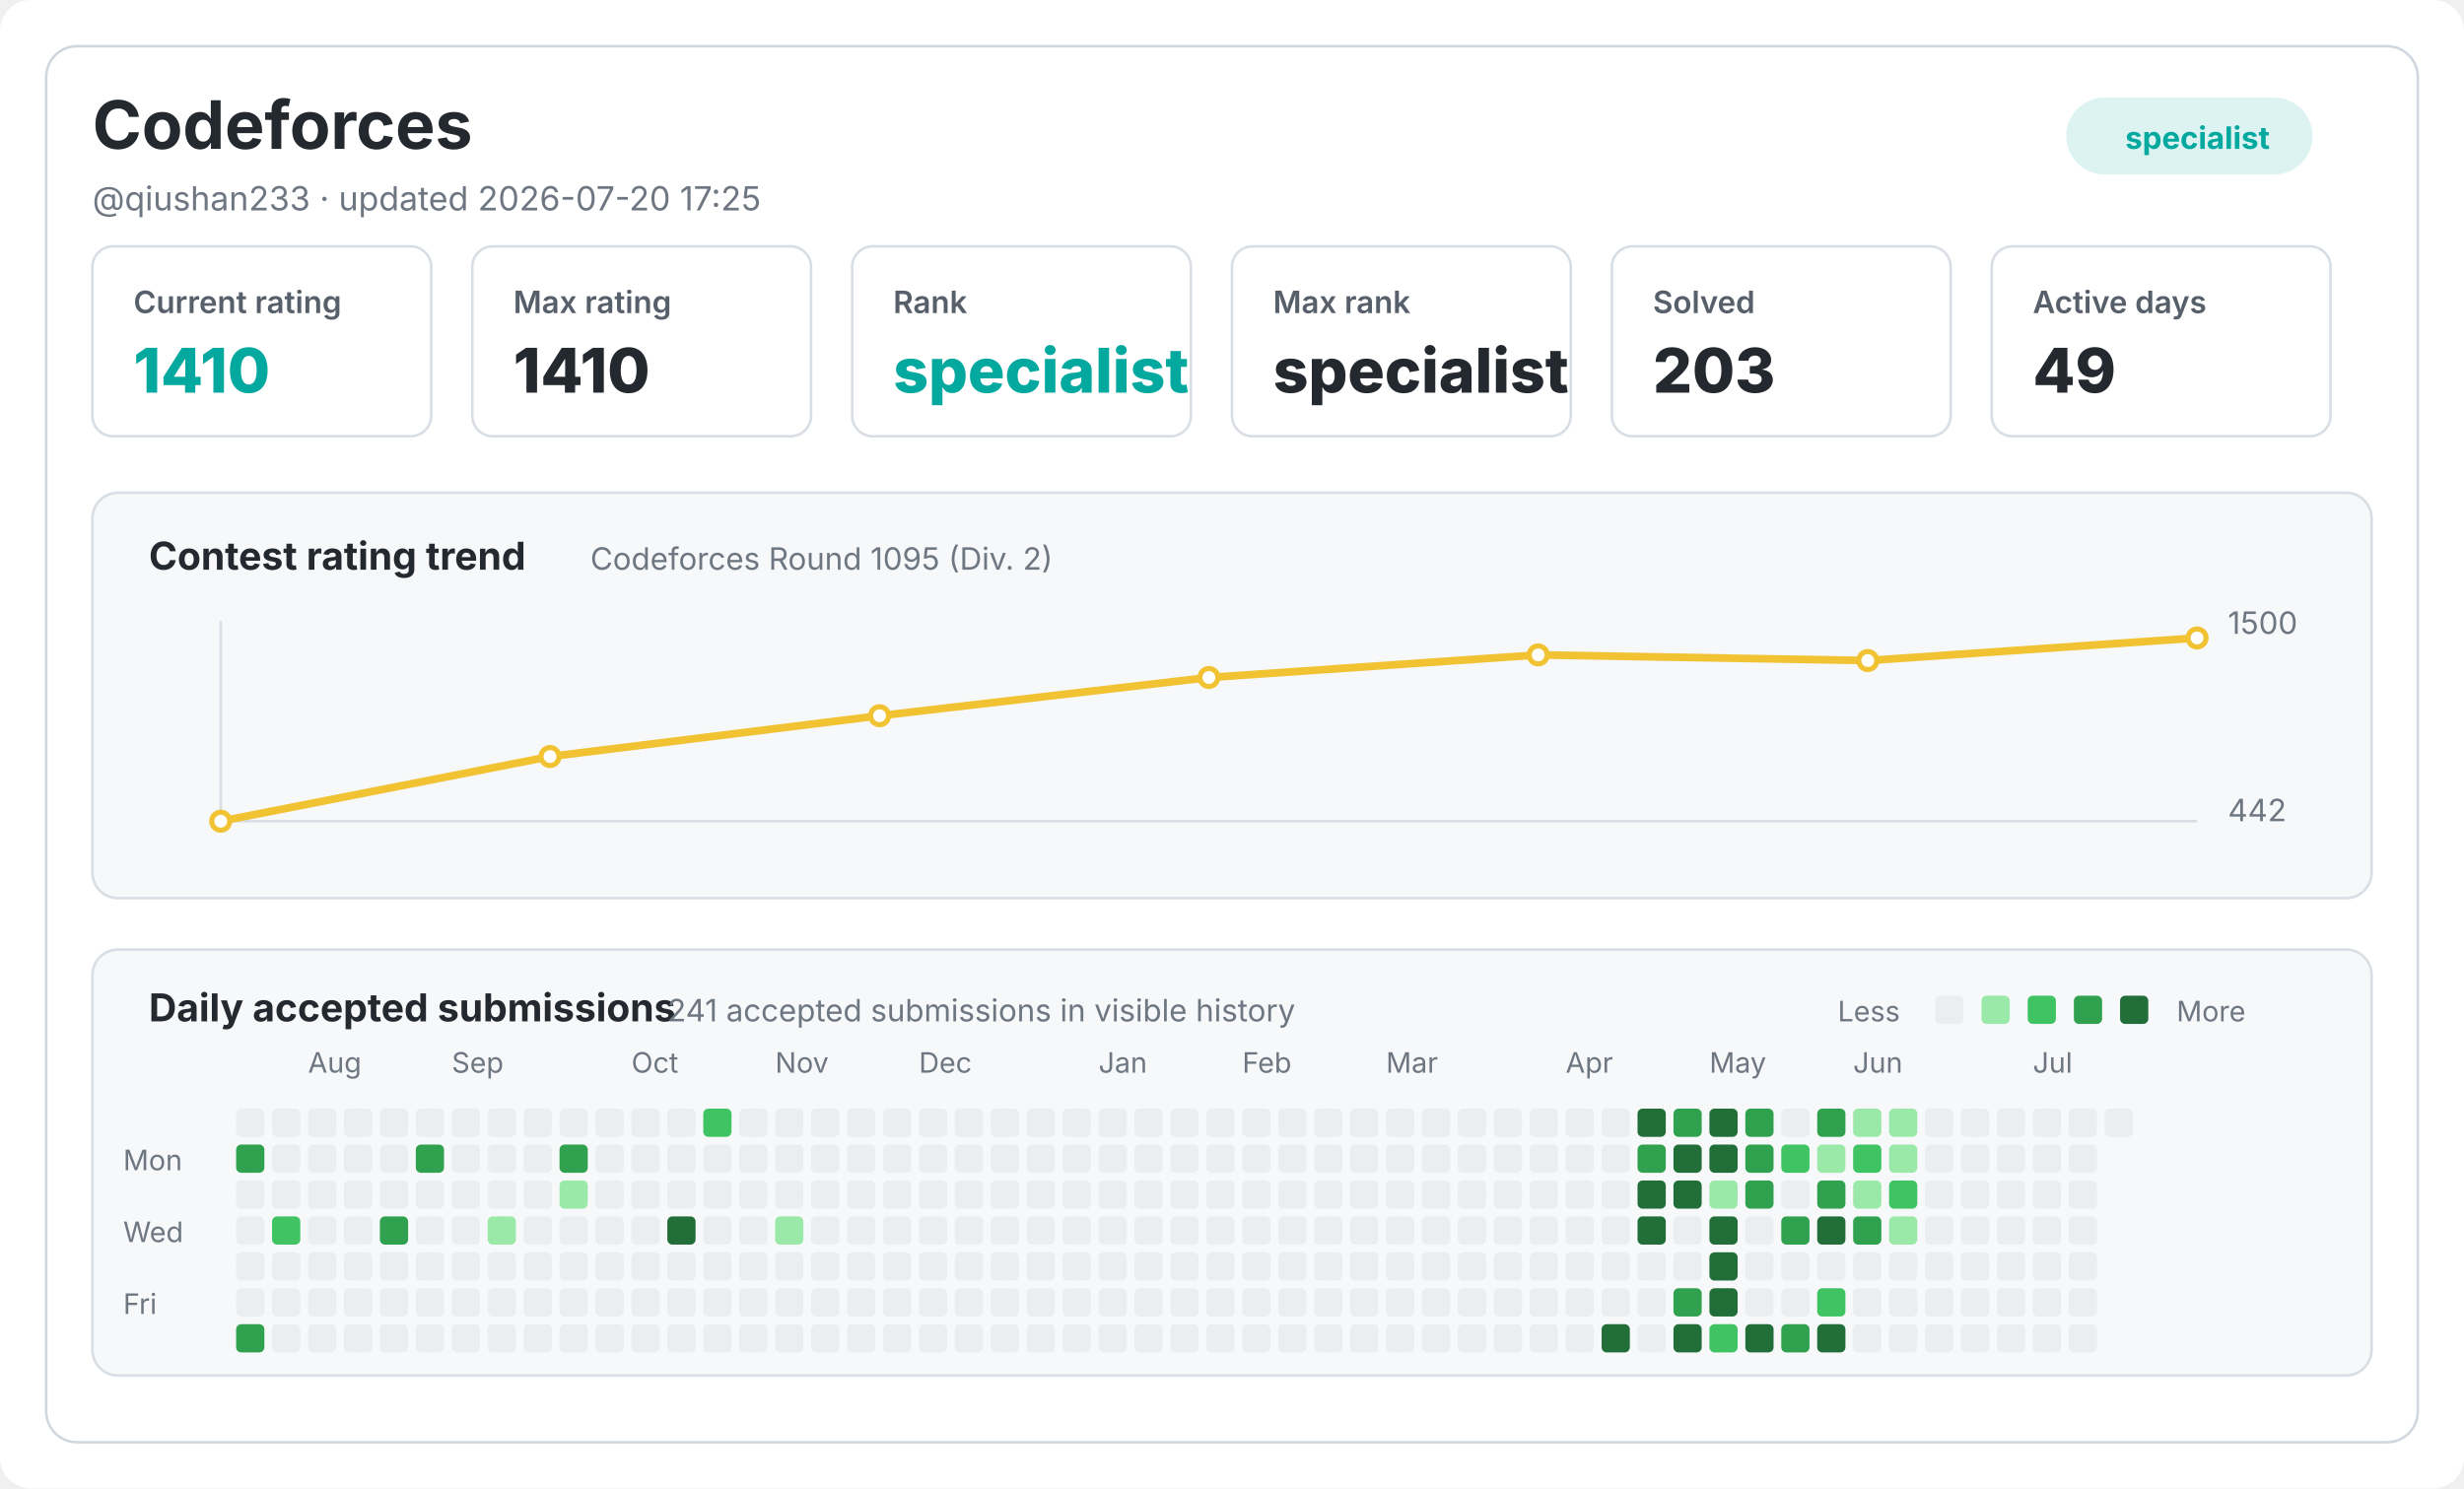
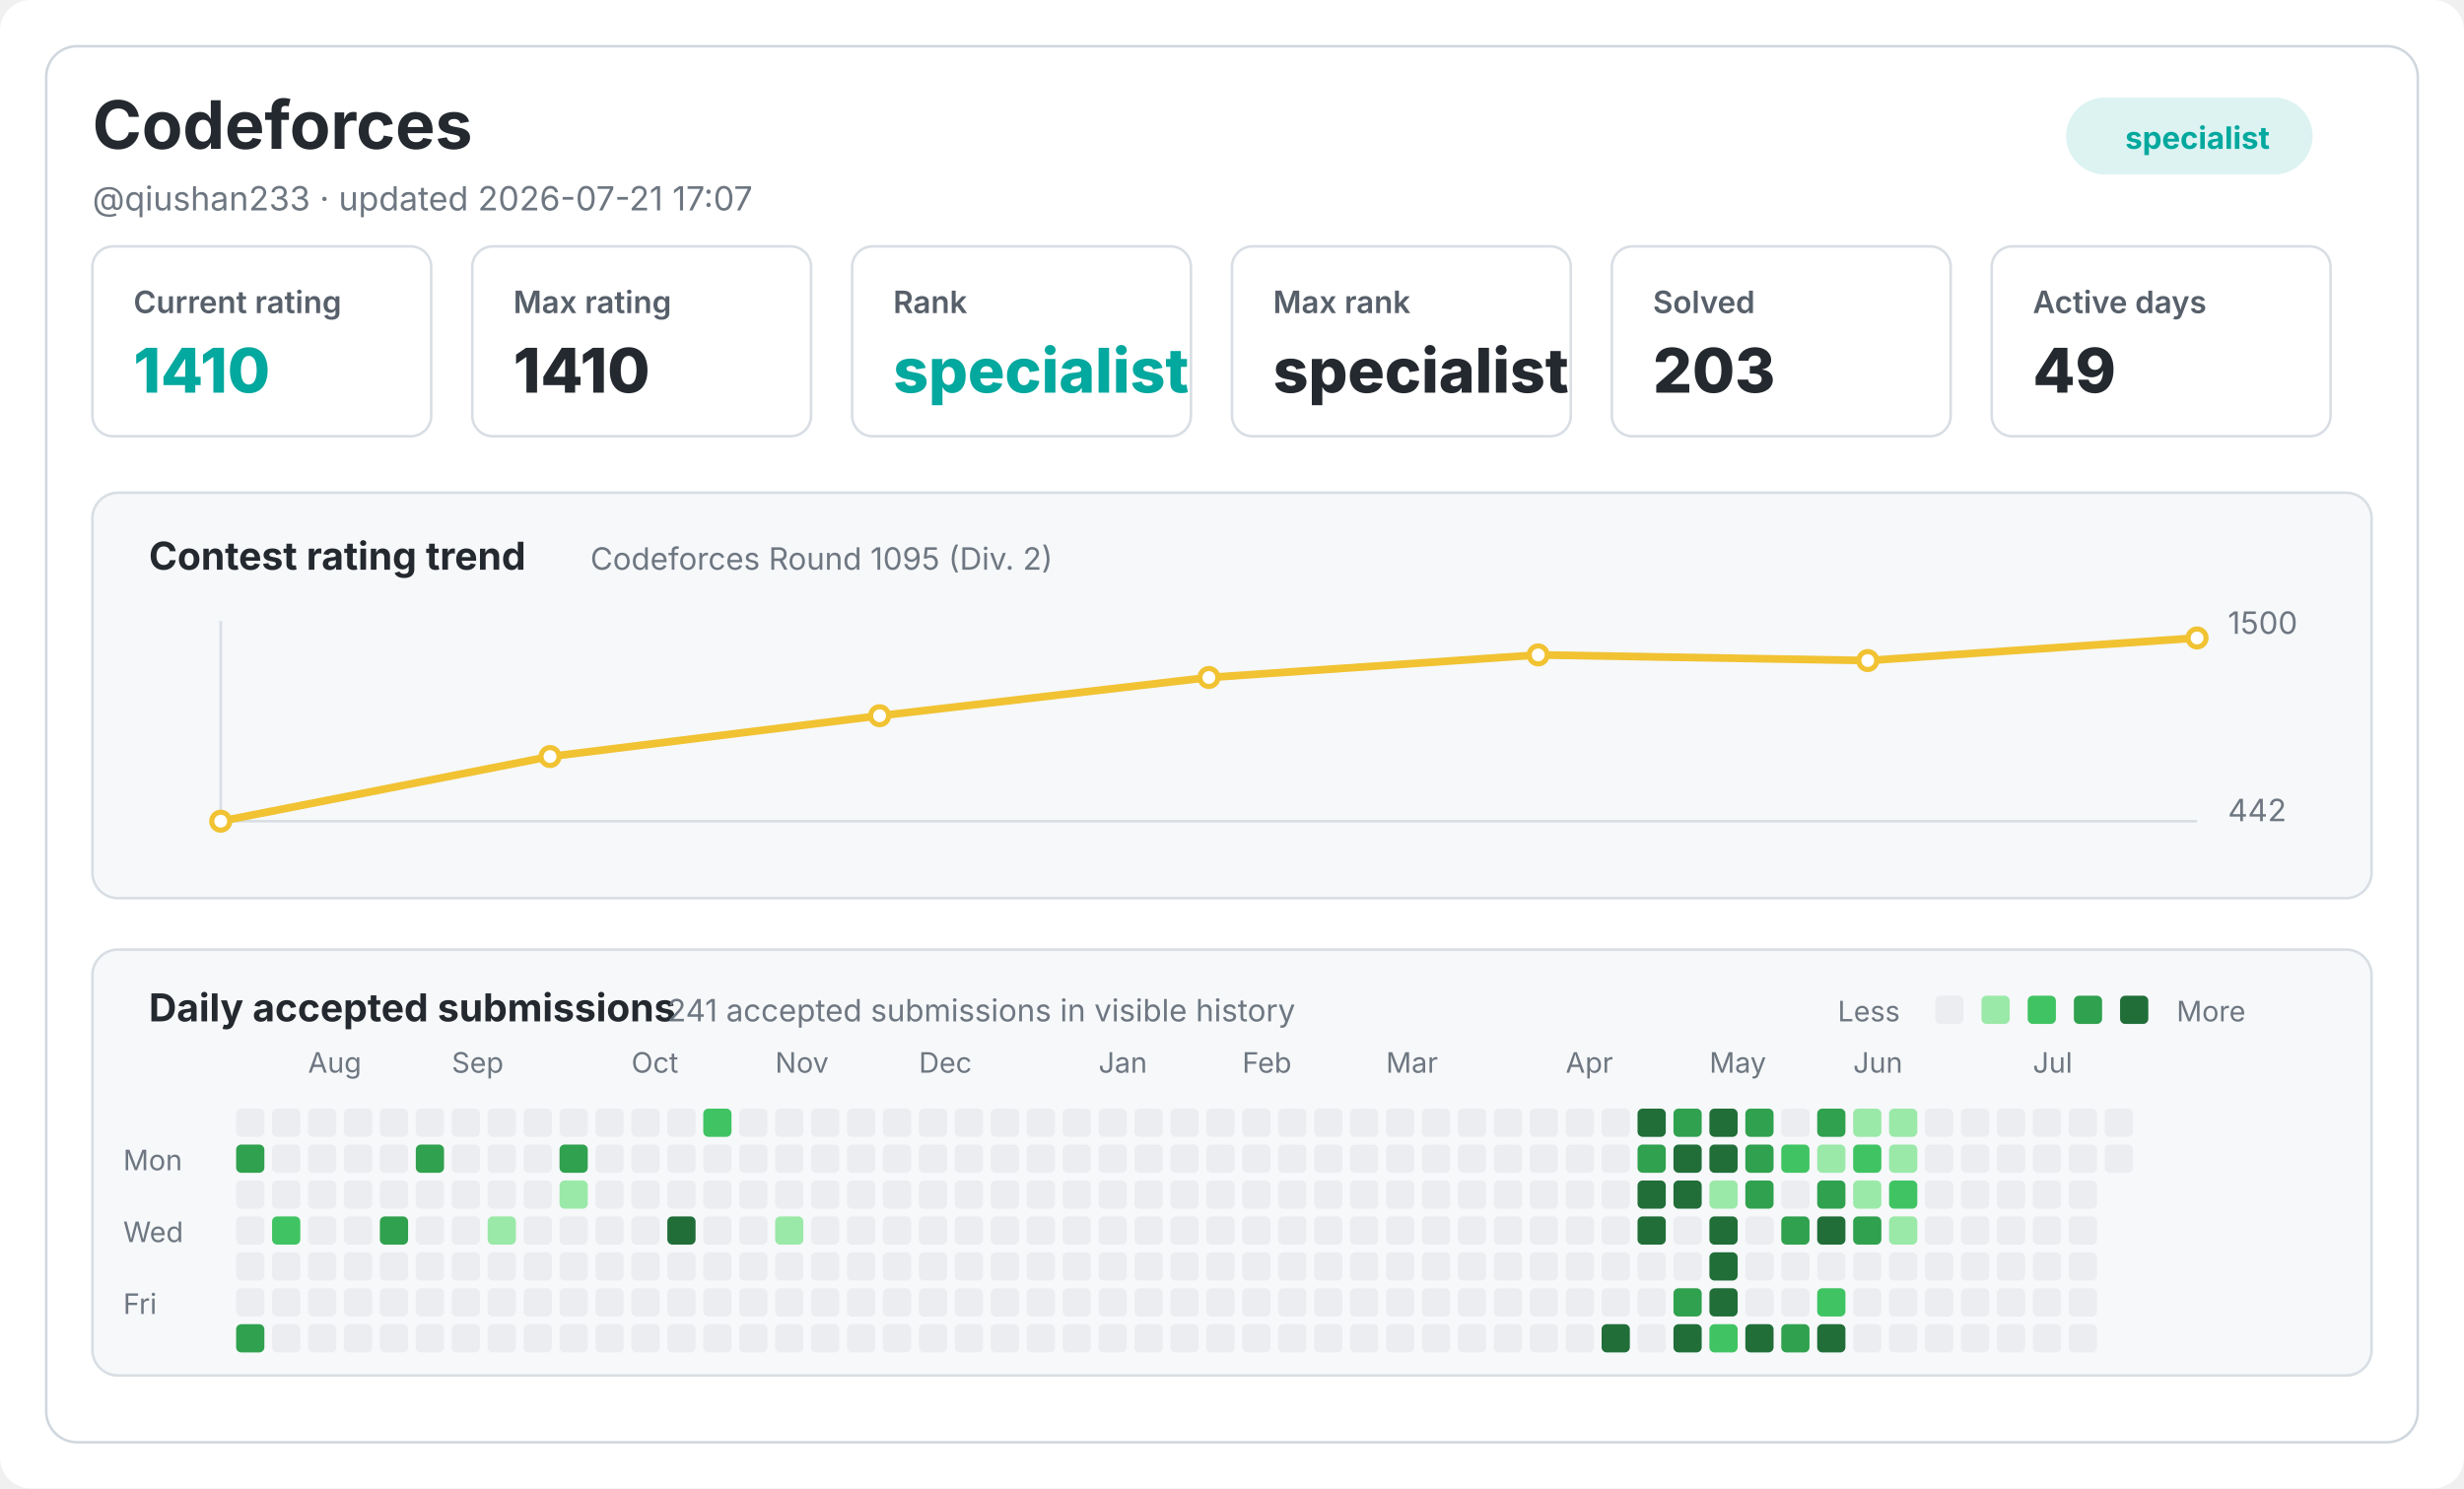
<svg xmlns="http://www.w3.org/2000/svg" width="960" height="580" viewBox="0 0 960 580" role="img" aria-label="Codeforces statistics for qiushan233">
  <style>
  .bg { fill: #ffffff; }
  .shell { fill: #ffffff; stroke: #d0d7de; }
  .soft { fill: #f6f8fa; stroke: #d8dee4; }
  .metric-card { fill: #ffffff; stroke: #d8dee4; }
  .title { font: 700 26px -apple-system,BlinkMacSystemFont,"Segoe UI",sans-serif; fill: #24292f; }
  .subtitle { font: 13px -apple-system,BlinkMacSystemFont,"Segoe UI",sans-serif; fill: #6e7781; }
  .section-title { font: 700 15px -apple-system,BlinkMacSystemFont,"Segoe UI",sans-serif; fill: #24292f; }
  .metric-label { font: 600 12px -apple-system,BlinkMacSystemFont,"Segoe UI",sans-serif; fill: #57606a; }
  .metric-value { font: 800 24px -apple-system,BlinkMacSystemFont,"Segoe UI",sans-serif; fill: #24292f; }
  .muted { font: 12px -apple-system,BlinkMacSystemFont,"Segoe UI",sans-serif; fill: #6e7781; }
  .small { font-size: 11px; }
  .rank { fill: #03a89e; }
  .grid { stroke: #d8dee4; stroke-width: 1; }
  .badge-bg { fill: #03a89e; opacity: 0.14; }
  .badge-text { font: 700 12px -apple-system,BlinkMacSystemFont,"Segoe UI",sans-serif; fill: #03a89e; }
  .heat-cell { cursor: default; transition: stroke 0.12s ease, stroke-width 0.12s ease; }
  .heat-cell:hover { stroke: #0969da; stroke-width: 1.5; }
</style>
  <rect class="bg" width="960" height="580" rx="12" />
  <rect class="shell" x="18" y="18" width="924" height="544" rx="12" />
  <text x="36" y="58" class="title">Codeforces</text>
-   <text x="36" y="82" class="subtitle">@qiushan233 · updated 2026-07-20 17:25</text>
+   <text x="36" y="82" class="subtitle">@qiushan233 · updated 2026-07-21 17:07</text>
  <rect x="805" y="38" width="96" height="30" rx="15" class="badge-bg" />
  <text x="828" y="58" class="badge-text">specialist</text>
  <rect x="36" y="96" width="132" height="74" rx="8" class="metric-card" />
  <text x="52" y="122" class="metric-label">Current rating</text>
  <text x="52" y="153" class="metric-value rank">1410</text>
  <rect x="184" y="96" width="132" height="74" rx="8" class="metric-card" />
  <text x="200" y="122" class="metric-label">Max rating</text>
  <text x="200" y="153" class="metric-value">1410</text>
  <rect x="332" y="96" width="132" height="74" rx="8" class="metric-card" />
  <text x="348" y="122" class="metric-label">Rank</text>
  <text x="348" y="153" class="metric-value rank">specialist</text>
  <rect x="480" y="96" width="132" height="74" rx="8" class="metric-card" />
  <text x="496" y="122" class="metric-label">Max rank</text>
  <text x="496" y="153" class="metric-value">specialist</text>
  <rect x="628" y="96" width="132" height="74" rx="8" class="metric-card" />
  <text x="644" y="122" class="metric-label">Solved</text>
  <text x="644" y="153" class="metric-value">203</text>
  <rect x="776" y="96" width="132" height="74" rx="8" class="metric-card" />
  <text x="792" y="122" class="metric-label">Active days</text>
  <text x="792" y="153" class="metric-value">49</text>
  <rect class="soft" x="36" y="192" width="888" height="158" rx="10" />
  <text x="58" y="222" class="section-title">Contest rating trend</text>
  <text x="230" y="222" class="muted">Codeforces Round 1095 (Div. 2)</text>
  <line x1="86" y1="320" x2="856" y2="320" class="grid" />
  <line x1="86" y1="242" x2="86" y2="320" class="grid" />
  <text x="868" y="247" class="muted">1500</text>
  <text x="868" y="320" class="muted">442</text>
  <polyline points="86.0,320.0 214.3,294.8 342.7,278.9 471.0,264.0 599.3,255.2 727.7,257.4 856.0,248.6" fill="none" stroke="#f1c232" stroke-width="3" stroke-linecap="round" stroke-linejoin="round" />
  <circle cx="86.0" cy="320.0" r="3.5" fill="#fff" stroke="#f1c232" stroke-width="2" />
  <circle cx="214.3" cy="294.8" r="3.5" fill="#fff" stroke="#f1c232" stroke-width="2" />
  <circle cx="342.7" cy="278.9" r="3.5" fill="#fff" stroke="#f1c232" stroke-width="2" />
  <circle cx="471.0" cy="264.0" r="3.5" fill="#fff" stroke="#f1c232" stroke-width="2" />
  <circle cx="599.3" cy="255.2" r="3.5" fill="#fff" stroke="#f1c232" stroke-width="2" />
  <circle cx="727.7" cy="257.4" r="3.5" fill="#fff" stroke="#f1c232" stroke-width="2" />
  <circle cx="856.0" cy="248.6" r="3.5" fill="#fff" stroke="#f1c232" stroke-width="2" />
  <rect class="soft" x="36" y="370" width="888" height="166" rx="10" />
  <text x="58" y="398" class="section-title">Daily accepted submissions</text>
  <text x="260" y="398" class="muted">241 accepted submissions in visible history</text>
  <text x="120" y="418" class="muted small">Aug</text>
  <text x="176" y="418" class="muted small">Sep</text>
  <text x="246" y="418" class="muted small">Oct</text>
  <text x="302" y="418" class="muted small">Nov</text>
  <text x="358" y="418" class="muted small">Dec</text>
  <text x="428" y="418" class="muted small">Jan</text>
  <text x="484" y="418" class="muted small">Feb</text>
  <text x="540" y="418" class="muted small">Mar</text>
  <text x="610" y="418" class="muted small">Apr</text>
  <text x="666" y="418" class="muted small">May</text>
  <text x="722" y="418" class="muted small">Jun</text>
  <text x="792" y="418" class="muted small">Jul</text>
  <text x="48" y="456" class="muted small">Mon</text>
  <text x="48" y="484" class="muted small">Wed</text>
  <text x="48" y="512" class="muted small">Fri</text>
  <rect class="heat-cell" x="92" y="432" width="11" height="11" rx="2" fill="#ebedf0" />
  <rect class="heat-cell" x="92" y="446" width="11" height="11" rx="2" fill="#30a14e" />
  <rect class="heat-cell" x="92" y="460" width="11" height="11" rx="2" fill="#ebedf0" />
  <rect class="heat-cell" x="92" y="474" width="11" height="11" rx="2" fill="#ebedf0" />
  <rect class="heat-cell" x="92" y="488" width="11" height="11" rx="2" fill="#ebedf0" />
  <rect class="heat-cell" x="92" y="502" width="11" height="11" rx="2" fill="#ebedf0" />
  <rect class="heat-cell" x="92" y="516" width="11" height="11" rx="2" fill="#30a14e" />
  <rect class="heat-cell" x="106" y="432" width="11" height="11" rx="2" fill="#ebedf0" />
  <rect class="heat-cell" x="106" y="446" width="11" height="11" rx="2" fill="#ebedf0" />
  <rect class="heat-cell" x="106" y="460" width="11" height="11" rx="2" fill="#ebedf0" />
  <rect class="heat-cell" x="106" y="474" width="11" height="11" rx="2" fill="#40c463" />
  <rect class="heat-cell" x="106" y="488" width="11" height="11" rx="2" fill="#ebedf0" />
  <rect class="heat-cell" x="106" y="502" width="11" height="11" rx="2" fill="#ebedf0" />
  <rect class="heat-cell" x="106" y="516" width="11" height="11" rx="2" fill="#ebedf0" />
  <rect class="heat-cell" x="120" y="432" width="11" height="11" rx="2" fill="#ebedf0" />
  <rect class="heat-cell" x="120" y="446" width="11" height="11" rx="2" fill="#ebedf0" />
  <rect class="heat-cell" x="120" y="460" width="11" height="11" rx="2" fill="#ebedf0" />
  <rect class="heat-cell" x="120" y="474" width="11" height="11" rx="2" fill="#ebedf0" />
  <rect class="heat-cell" x="120" y="488" width="11" height="11" rx="2" fill="#ebedf0" />
  <rect class="heat-cell" x="120" y="502" width="11" height="11" rx="2" fill="#ebedf0" />
  <rect class="heat-cell" x="120" y="516" width="11" height="11" rx="2" fill="#ebedf0" />
  <rect class="heat-cell" x="134" y="432" width="11" height="11" rx="2" fill="#ebedf0" />
  <rect class="heat-cell" x="134" y="446" width="11" height="11" rx="2" fill="#ebedf0" />
  <rect class="heat-cell" x="134" y="460" width="11" height="11" rx="2" fill="#ebedf0" />
  <rect class="heat-cell" x="134" y="474" width="11" height="11" rx="2" fill="#ebedf0" />
  <rect class="heat-cell" x="134" y="488" width="11" height="11" rx="2" fill="#ebedf0" />
  <rect class="heat-cell" x="134" y="502" width="11" height="11" rx="2" fill="#ebedf0" />
  <rect class="heat-cell" x="134" y="516" width="11" height="11" rx="2" fill="#ebedf0" />
  <rect class="heat-cell" x="148" y="432" width="11" height="11" rx="2" fill="#ebedf0" />
  <rect class="heat-cell" x="148" y="446" width="11" height="11" rx="2" fill="#ebedf0" />
  <rect class="heat-cell" x="148" y="460" width="11" height="11" rx="2" fill="#ebedf0" />
  <rect class="heat-cell" x="148" y="474" width="11" height="11" rx="2" fill="#30a14e" />
  <rect class="heat-cell" x="148" y="488" width="11" height="11" rx="2" fill="#ebedf0" />
  <rect class="heat-cell" x="148" y="502" width="11" height="11" rx="2" fill="#ebedf0" />
  <rect class="heat-cell" x="148" y="516" width="11" height="11" rx="2" fill="#ebedf0" />
  <rect class="heat-cell" x="162" y="432" width="11" height="11" rx="2" fill="#ebedf0" />
  <rect class="heat-cell" x="162" y="446" width="11" height="11" rx="2" fill="#30a14e" />
  <rect class="heat-cell" x="162" y="460" width="11" height="11" rx="2" fill="#ebedf0" />
  <rect class="heat-cell" x="162" y="474" width="11" height="11" rx="2" fill="#ebedf0" />
  <rect class="heat-cell" x="162" y="488" width="11" height="11" rx="2" fill="#ebedf0" />
  <rect class="heat-cell" x="162" y="502" width="11" height="11" rx="2" fill="#ebedf0" />
  <rect class="heat-cell" x="162" y="516" width="11" height="11" rx="2" fill="#ebedf0" />
  <rect class="heat-cell" x="176" y="432" width="11" height="11" rx="2" fill="#ebedf0" />
  <rect class="heat-cell" x="176" y="446" width="11" height="11" rx="2" fill="#ebedf0" />
  <rect class="heat-cell" x="176" y="460" width="11" height="11" rx="2" fill="#ebedf0" />
  <rect class="heat-cell" x="176" y="474" width="11" height="11" rx="2" fill="#ebedf0" />
  <rect class="heat-cell" x="176" y="488" width="11" height="11" rx="2" fill="#ebedf0" />
  <rect class="heat-cell" x="176" y="502" width="11" height="11" rx="2" fill="#ebedf0" />
  <rect class="heat-cell" x="176" y="516" width="11" height="11" rx="2" fill="#ebedf0" />
  <rect class="heat-cell" x="190" y="432" width="11" height="11" rx="2" fill="#ebedf0" />
  <rect class="heat-cell" x="190" y="446" width="11" height="11" rx="2" fill="#ebedf0" />
  <rect class="heat-cell" x="190" y="460" width="11" height="11" rx="2" fill="#ebedf0" />
  <rect class="heat-cell" x="190" y="474" width="11" height="11" rx="2" fill="#9be9a8" />
  <rect class="heat-cell" x="190" y="488" width="11" height="11" rx="2" fill="#ebedf0" />
  <rect class="heat-cell" x="190" y="502" width="11" height="11" rx="2" fill="#ebedf0" />
  <rect class="heat-cell" x="190" y="516" width="11" height="11" rx="2" fill="#ebedf0" />
  <rect class="heat-cell" x="204" y="432" width="11" height="11" rx="2" fill="#ebedf0" />
  <rect class="heat-cell" x="204" y="446" width="11" height="11" rx="2" fill="#ebedf0" />
  <rect class="heat-cell" x="204" y="460" width="11" height="11" rx="2" fill="#ebedf0" />
  <rect class="heat-cell" x="204" y="474" width="11" height="11" rx="2" fill="#ebedf0" />
  <rect class="heat-cell" x="204" y="488" width="11" height="11" rx="2" fill="#ebedf0" />
  <rect class="heat-cell" x="204" y="502" width="11" height="11" rx="2" fill="#ebedf0" />
  <rect class="heat-cell" x="204" y="516" width="11" height="11" rx="2" fill="#ebedf0" />
  <rect class="heat-cell" x="218" y="432" width="11" height="11" rx="2" fill="#ebedf0" />
  <rect class="heat-cell" x="218" y="446" width="11" height="11" rx="2" fill="#30a14e" />
  <rect class="heat-cell" x="218" y="460" width="11" height="11" rx="2" fill="#9be9a8" />
  <rect class="heat-cell" x="218" y="474" width="11" height="11" rx="2" fill="#ebedf0" />
  <rect class="heat-cell" x="218" y="488" width="11" height="11" rx="2" fill="#ebedf0" />
  <rect class="heat-cell" x="218" y="502" width="11" height="11" rx="2" fill="#ebedf0" />
  <rect class="heat-cell" x="218" y="516" width="11" height="11" rx="2" fill="#ebedf0" />
  <rect class="heat-cell" x="232" y="432" width="11" height="11" rx="2" fill="#ebedf0" />
  <rect class="heat-cell" x="232" y="446" width="11" height="11" rx="2" fill="#ebedf0" />
  <rect class="heat-cell" x="232" y="460" width="11" height="11" rx="2" fill="#ebedf0" />
  <rect class="heat-cell" x="232" y="474" width="11" height="11" rx="2" fill="#ebedf0" />
  <rect class="heat-cell" x="232" y="488" width="11" height="11" rx="2" fill="#ebedf0" />
  <rect class="heat-cell" x="232" y="502" width="11" height="11" rx="2" fill="#ebedf0" />
  <rect class="heat-cell" x="232" y="516" width="11" height="11" rx="2" fill="#ebedf0" />
  <rect class="heat-cell" x="246" y="432" width="11" height="11" rx="2" fill="#ebedf0" />
  <rect class="heat-cell" x="246" y="446" width="11" height="11" rx="2" fill="#ebedf0" />
  <rect class="heat-cell" x="246" y="460" width="11" height="11" rx="2" fill="#ebedf0" />
  <rect class="heat-cell" x="246" y="474" width="11" height="11" rx="2" fill="#ebedf0" />
  <rect class="heat-cell" x="246" y="488" width="11" height="11" rx="2" fill="#ebedf0" />
  <rect class="heat-cell" x="246" y="502" width="11" height="11" rx="2" fill="#ebedf0" />
  <rect class="heat-cell" x="246" y="516" width="11" height="11" rx="2" fill="#ebedf0" />
  <rect class="heat-cell" x="260" y="432" width="11" height="11" rx="2" fill="#ebedf0" />
  <rect class="heat-cell" x="260" y="446" width="11" height="11" rx="2" fill="#ebedf0" />
  <rect class="heat-cell" x="260" y="460" width="11" height="11" rx="2" fill="#ebedf0" />
  <rect class="heat-cell" x="260" y="474" width="11" height="11" rx="2" fill="#216e39" />
  <rect class="heat-cell" x="260" y="488" width="11" height="11" rx="2" fill="#ebedf0" />
  <rect class="heat-cell" x="260" y="502" width="11" height="11" rx="2" fill="#ebedf0" />
  <rect class="heat-cell" x="260" y="516" width="11" height="11" rx="2" fill="#ebedf0" />
  <rect class="heat-cell" x="274" y="432" width="11" height="11" rx="2" fill="#40c463" />
  <rect class="heat-cell" x="274" y="446" width="11" height="11" rx="2" fill="#ebedf0" />
  <rect class="heat-cell" x="274" y="460" width="11" height="11" rx="2" fill="#ebedf0" />
  <rect class="heat-cell" x="274" y="474" width="11" height="11" rx="2" fill="#ebedf0" />
  <rect class="heat-cell" x="274" y="488" width="11" height="11" rx="2" fill="#ebedf0" />
  <rect class="heat-cell" x="274" y="502" width="11" height="11" rx="2" fill="#ebedf0" />
  <rect class="heat-cell" x="274" y="516" width="11" height="11" rx="2" fill="#ebedf0" />
  <rect class="heat-cell" x="288" y="432" width="11" height="11" rx="2" fill="#ebedf0" />
  <rect class="heat-cell" x="288" y="446" width="11" height="11" rx="2" fill="#ebedf0" />
  <rect class="heat-cell" x="288" y="460" width="11" height="11" rx="2" fill="#ebedf0" />
  <rect class="heat-cell" x="288" y="474" width="11" height="11" rx="2" fill="#ebedf0" />
  <rect class="heat-cell" x="288" y="488" width="11" height="11" rx="2" fill="#ebedf0" />
  <rect class="heat-cell" x="288" y="502" width="11" height="11" rx="2" fill="#ebedf0" />
  <rect class="heat-cell" x="288" y="516" width="11" height="11" rx="2" fill="#ebedf0" />
  <rect class="heat-cell" x="302" y="432" width="11" height="11" rx="2" fill="#ebedf0" />
  <rect class="heat-cell" x="302" y="446" width="11" height="11" rx="2" fill="#ebedf0" />
  <rect class="heat-cell" x="302" y="460" width="11" height="11" rx="2" fill="#ebedf0" />
  <rect class="heat-cell" x="302" y="474" width="11" height="11" rx="2" fill="#9be9a8" />
  <rect class="heat-cell" x="302" y="488" width="11" height="11" rx="2" fill="#ebedf0" />
  <rect class="heat-cell" x="302" y="502" width="11" height="11" rx="2" fill="#ebedf0" />
  <rect class="heat-cell" x="302" y="516" width="11" height="11" rx="2" fill="#ebedf0" />
  <rect class="heat-cell" x="316" y="432" width="11" height="11" rx="2" fill="#ebedf0" />
  <rect class="heat-cell" x="316" y="446" width="11" height="11" rx="2" fill="#ebedf0" />
  <rect class="heat-cell" x="316" y="460" width="11" height="11" rx="2" fill="#ebedf0" />
  <rect class="heat-cell" x="316" y="474" width="11" height="11" rx="2" fill="#ebedf0" />
  <rect class="heat-cell" x="316" y="488" width="11" height="11" rx="2" fill="#ebedf0" />
  <rect class="heat-cell" x="316" y="502" width="11" height="11" rx="2" fill="#ebedf0" />
  <rect class="heat-cell" x="316" y="516" width="11" height="11" rx="2" fill="#ebedf0" />
  <rect class="heat-cell" x="330" y="432" width="11" height="11" rx="2" fill="#ebedf0" />
  <rect class="heat-cell" x="330" y="446" width="11" height="11" rx="2" fill="#ebedf0" />
  <rect class="heat-cell" x="330" y="460" width="11" height="11" rx="2" fill="#ebedf0" />
  <rect class="heat-cell" x="330" y="474" width="11" height="11" rx="2" fill="#ebedf0" />
  <rect class="heat-cell" x="330" y="488" width="11" height="11" rx="2" fill="#ebedf0" />
  <rect class="heat-cell" x="330" y="502" width="11" height="11" rx="2" fill="#ebedf0" />
  <rect class="heat-cell" x="330" y="516" width="11" height="11" rx="2" fill="#ebedf0" />
  <rect class="heat-cell" x="344" y="432" width="11" height="11" rx="2" fill="#ebedf0" />
  <rect class="heat-cell" x="344" y="446" width="11" height="11" rx="2" fill="#ebedf0" />
  <rect class="heat-cell" x="344" y="460" width="11" height="11" rx="2" fill="#ebedf0" />
  <rect class="heat-cell" x="344" y="474" width="11" height="11" rx="2" fill="#ebedf0" />
  <rect class="heat-cell" x="344" y="488" width="11" height="11" rx="2" fill="#ebedf0" />
  <rect class="heat-cell" x="344" y="502" width="11" height="11" rx="2" fill="#ebedf0" />
  <rect class="heat-cell" x="344" y="516" width="11" height="11" rx="2" fill="#ebedf0" />
  <rect class="heat-cell" x="358" y="432" width="11" height="11" rx="2" fill="#ebedf0" />
  <rect class="heat-cell" x="358" y="446" width="11" height="11" rx="2" fill="#ebedf0" />
  <rect class="heat-cell" x="358" y="460" width="11" height="11" rx="2" fill="#ebedf0" />
  <rect class="heat-cell" x="358" y="474" width="11" height="11" rx="2" fill="#ebedf0" />
  <rect class="heat-cell" x="358" y="488" width="11" height="11" rx="2" fill="#ebedf0" />
  <rect class="heat-cell" x="358" y="502" width="11" height="11" rx="2" fill="#ebedf0" />
  <rect class="heat-cell" x="358" y="516" width="11" height="11" rx="2" fill="#ebedf0" />
  <rect class="heat-cell" x="372" y="432" width="11" height="11" rx="2" fill="#ebedf0" />
  <rect class="heat-cell" x="372" y="446" width="11" height="11" rx="2" fill="#ebedf0" />
  <rect class="heat-cell" x="372" y="460" width="11" height="11" rx="2" fill="#ebedf0" />
  <rect class="heat-cell" x="372" y="474" width="11" height="11" rx="2" fill="#ebedf0" />
  <rect class="heat-cell" x="372" y="488" width="11" height="11" rx="2" fill="#ebedf0" />
  <rect class="heat-cell" x="372" y="502" width="11" height="11" rx="2" fill="#ebedf0" />
  <rect class="heat-cell" x="372" y="516" width="11" height="11" rx="2" fill="#ebedf0" />
  <rect class="heat-cell" x="386" y="432" width="11" height="11" rx="2" fill="#ebedf0" />
  <rect class="heat-cell" x="386" y="446" width="11" height="11" rx="2" fill="#ebedf0" />
  <rect class="heat-cell" x="386" y="460" width="11" height="11" rx="2" fill="#ebedf0" />
  <rect class="heat-cell" x="386" y="474" width="11" height="11" rx="2" fill="#ebedf0" />
  <rect class="heat-cell" x="386" y="488" width="11" height="11" rx="2" fill="#ebedf0" />
  <rect class="heat-cell" x="386" y="502" width="11" height="11" rx="2" fill="#ebedf0" />
  <rect class="heat-cell" x="386" y="516" width="11" height="11" rx="2" fill="#ebedf0" />
  <rect class="heat-cell" x="400" y="432" width="11" height="11" rx="2" fill="#ebedf0" />
  <rect class="heat-cell" x="400" y="446" width="11" height="11" rx="2" fill="#ebedf0" />
  <rect class="heat-cell" x="400" y="460" width="11" height="11" rx="2" fill="#ebedf0" />
  <rect class="heat-cell" x="400" y="474" width="11" height="11" rx="2" fill="#ebedf0" />
  <rect class="heat-cell" x="400" y="488" width="11" height="11" rx="2" fill="#ebedf0" />
  <rect class="heat-cell" x="400" y="502" width="11" height="11" rx="2" fill="#ebedf0" />
  <rect class="heat-cell" x="400" y="516" width="11" height="11" rx="2" fill="#ebedf0" />
  <rect class="heat-cell" x="414" y="432" width="11" height="11" rx="2" fill="#ebedf0" />
  <rect class="heat-cell" x="414" y="446" width="11" height="11" rx="2" fill="#ebedf0" />
  <rect class="heat-cell" x="414" y="460" width="11" height="11" rx="2" fill="#ebedf0" />
  <rect class="heat-cell" x="414" y="474" width="11" height="11" rx="2" fill="#ebedf0" />
  <rect class="heat-cell" x="414" y="488" width="11" height="11" rx="2" fill="#ebedf0" />
  <rect class="heat-cell" x="414" y="502" width="11" height="11" rx="2" fill="#ebedf0" />
  <rect class="heat-cell" x="414" y="516" width="11" height="11" rx="2" fill="#ebedf0" />
  <rect class="heat-cell" x="428" y="432" width="11" height="11" rx="2" fill="#ebedf0" />
  <rect class="heat-cell" x="428" y="446" width="11" height="11" rx="2" fill="#ebedf0" />
  <rect class="heat-cell" x="428" y="460" width="11" height="11" rx="2" fill="#ebedf0" />
  <rect class="heat-cell" x="428" y="474" width="11" height="11" rx="2" fill="#ebedf0" />
  <rect class="heat-cell" x="428" y="488" width="11" height="11" rx="2" fill="#ebedf0" />
  <rect class="heat-cell" x="428" y="502" width="11" height="11" rx="2" fill="#ebedf0" />
  <rect class="heat-cell" x="428" y="516" width="11" height="11" rx="2" fill="#ebedf0" />
  <rect class="heat-cell" x="442" y="432" width="11" height="11" rx="2" fill="#ebedf0" />
  <rect class="heat-cell" x="442" y="446" width="11" height="11" rx="2" fill="#ebedf0" />
  <rect class="heat-cell" x="442" y="460" width="11" height="11" rx="2" fill="#ebedf0" />
  <rect class="heat-cell" x="442" y="474" width="11" height="11" rx="2" fill="#ebedf0" />
  <rect class="heat-cell" x="442" y="488" width="11" height="11" rx="2" fill="#ebedf0" />
  <rect class="heat-cell" x="442" y="502" width="11" height="11" rx="2" fill="#ebedf0" />
  <rect class="heat-cell" x="442" y="516" width="11" height="11" rx="2" fill="#ebedf0" />
  <rect class="heat-cell" x="456" y="432" width="11" height="11" rx="2" fill="#ebedf0" />
  <rect class="heat-cell" x="456" y="446" width="11" height="11" rx="2" fill="#ebedf0" />
  <rect class="heat-cell" x="456" y="460" width="11" height="11" rx="2" fill="#ebedf0" />
  <rect class="heat-cell" x="456" y="474" width="11" height="11" rx="2" fill="#ebedf0" />
  <rect class="heat-cell" x="456" y="488" width="11" height="11" rx="2" fill="#ebedf0" />
  <rect class="heat-cell" x="456" y="502" width="11" height="11" rx="2" fill="#ebedf0" />
  <rect class="heat-cell" x="456" y="516" width="11" height="11" rx="2" fill="#ebedf0" />
  <rect class="heat-cell" x="470" y="432" width="11" height="11" rx="2" fill="#ebedf0" />
  <rect class="heat-cell" x="470" y="446" width="11" height="11" rx="2" fill="#ebedf0" />
  <rect class="heat-cell" x="470" y="460" width="11" height="11" rx="2" fill="#ebedf0" />
  <rect class="heat-cell" x="470" y="474" width="11" height="11" rx="2" fill="#ebedf0" />
  <rect class="heat-cell" x="470" y="488" width="11" height="11" rx="2" fill="#ebedf0" />
  <rect class="heat-cell" x="470" y="502" width="11" height="11" rx="2" fill="#ebedf0" />
  <rect class="heat-cell" x="470" y="516" width="11" height="11" rx="2" fill="#ebedf0" />
  <rect class="heat-cell" x="484" y="432" width="11" height="11" rx="2" fill="#ebedf0" />
  <rect class="heat-cell" x="484" y="446" width="11" height="11" rx="2" fill="#ebedf0" />
  <rect class="heat-cell" x="484" y="460" width="11" height="11" rx="2" fill="#ebedf0" />
  <rect class="heat-cell" x="484" y="474" width="11" height="11" rx="2" fill="#ebedf0" />
  <rect class="heat-cell" x="484" y="488" width="11" height="11" rx="2" fill="#ebedf0" />
  <rect class="heat-cell" x="484" y="502" width="11" height="11" rx="2" fill="#ebedf0" />
  <rect class="heat-cell" x="484" y="516" width="11" height="11" rx="2" fill="#ebedf0" />
  <rect class="heat-cell" x="498" y="432" width="11" height="11" rx="2" fill="#ebedf0" />
  <rect class="heat-cell" x="498" y="446" width="11" height="11" rx="2" fill="#ebedf0" />
  <rect class="heat-cell" x="498" y="460" width="11" height="11" rx="2" fill="#ebedf0" />
  <rect class="heat-cell" x="498" y="474" width="11" height="11" rx="2" fill="#ebedf0" />
  <rect class="heat-cell" x="498" y="488" width="11" height="11" rx="2" fill="#ebedf0" />
  <rect class="heat-cell" x="498" y="502" width="11" height="11" rx="2" fill="#ebedf0" />
  <rect class="heat-cell" x="498" y="516" width="11" height="11" rx="2" fill="#ebedf0" />
  <rect class="heat-cell" x="512" y="432" width="11" height="11" rx="2" fill="#ebedf0" />
  <rect class="heat-cell" x="512" y="446" width="11" height="11" rx="2" fill="#ebedf0" />
  <rect class="heat-cell" x="512" y="460" width="11" height="11" rx="2" fill="#ebedf0" />
  <rect class="heat-cell" x="512" y="474" width="11" height="11" rx="2" fill="#ebedf0" />
  <rect class="heat-cell" x="512" y="488" width="11" height="11" rx="2" fill="#ebedf0" />
  <rect class="heat-cell" x="512" y="502" width="11" height="11" rx="2" fill="#ebedf0" />
  <rect class="heat-cell" x="512" y="516" width="11" height="11" rx="2" fill="#ebedf0" />
  <rect class="heat-cell" x="526" y="432" width="11" height="11" rx="2" fill="#ebedf0" />
  <rect class="heat-cell" x="526" y="446" width="11" height="11" rx="2" fill="#ebedf0" />
  <rect class="heat-cell" x="526" y="460" width="11" height="11" rx="2" fill="#ebedf0" />
  <rect class="heat-cell" x="526" y="474" width="11" height="11" rx="2" fill="#ebedf0" />
  <rect class="heat-cell" x="526" y="488" width="11" height="11" rx="2" fill="#ebedf0" />
  <rect class="heat-cell" x="526" y="502" width="11" height="11" rx="2" fill="#ebedf0" />
  <rect class="heat-cell" x="526" y="516" width="11" height="11" rx="2" fill="#ebedf0" />
  <rect class="heat-cell" x="540" y="432" width="11" height="11" rx="2" fill="#ebedf0" />
  <rect class="heat-cell" x="540" y="446" width="11" height="11" rx="2" fill="#ebedf0" />
  <rect class="heat-cell" x="540" y="460" width="11" height="11" rx="2" fill="#ebedf0" />
  <rect class="heat-cell" x="540" y="474" width="11" height="11" rx="2" fill="#ebedf0" />
  <rect class="heat-cell" x="540" y="488" width="11" height="11" rx="2" fill="#ebedf0" />
  <rect class="heat-cell" x="540" y="502" width="11" height="11" rx="2" fill="#ebedf0" />
  <rect class="heat-cell" x="540" y="516" width="11" height="11" rx="2" fill="#ebedf0" />
  <rect class="heat-cell" x="554" y="432" width="11" height="11" rx="2" fill="#ebedf0" />
  <rect class="heat-cell" x="554" y="446" width="11" height="11" rx="2" fill="#ebedf0" />
  <rect class="heat-cell" x="554" y="460" width="11" height="11" rx="2" fill="#ebedf0" />
  <rect class="heat-cell" x="554" y="474" width="11" height="11" rx="2" fill="#ebedf0" />
  <rect class="heat-cell" x="554" y="488" width="11" height="11" rx="2" fill="#ebedf0" />
  <rect class="heat-cell" x="554" y="502" width="11" height="11" rx="2" fill="#ebedf0" />
  <rect class="heat-cell" x="554" y="516" width="11" height="11" rx="2" fill="#ebedf0" />
  <rect class="heat-cell" x="568" y="432" width="11" height="11" rx="2" fill="#ebedf0" />
  <rect class="heat-cell" x="568" y="446" width="11" height="11" rx="2" fill="#ebedf0" />
  <rect class="heat-cell" x="568" y="460" width="11" height="11" rx="2" fill="#ebedf0" />
  <rect class="heat-cell" x="568" y="474" width="11" height="11" rx="2" fill="#ebedf0" />
  <rect class="heat-cell" x="568" y="488" width="11" height="11" rx="2" fill="#ebedf0" />
  <rect class="heat-cell" x="568" y="502" width="11" height="11" rx="2" fill="#ebedf0" />
  <rect class="heat-cell" x="568" y="516" width="11" height="11" rx="2" fill="#ebedf0" />
  <rect class="heat-cell" x="582" y="432" width="11" height="11" rx="2" fill="#ebedf0" />
  <rect class="heat-cell" x="582" y="446" width="11" height="11" rx="2" fill="#ebedf0" />
  <rect class="heat-cell" x="582" y="460" width="11" height="11" rx="2" fill="#ebedf0" />
  <rect class="heat-cell" x="582" y="474" width="11" height="11" rx="2" fill="#ebedf0" />
  <rect class="heat-cell" x="582" y="488" width="11" height="11" rx="2" fill="#ebedf0" />
  <rect class="heat-cell" x="582" y="502" width="11" height="11" rx="2" fill="#ebedf0" />
  <rect class="heat-cell" x="582" y="516" width="11" height="11" rx="2" fill="#ebedf0" />
  <rect class="heat-cell" x="596" y="432" width="11" height="11" rx="2" fill="#ebedf0" />
  <rect class="heat-cell" x="596" y="446" width="11" height="11" rx="2" fill="#ebedf0" />
  <rect class="heat-cell" x="596" y="460" width="11" height="11" rx="2" fill="#ebedf0" />
  <rect class="heat-cell" x="596" y="474" width="11" height="11" rx="2" fill="#ebedf0" />
  <rect class="heat-cell" x="596" y="488" width="11" height="11" rx="2" fill="#ebedf0" />
  <rect class="heat-cell" x="596" y="502" width="11" height="11" rx="2" fill="#ebedf0" />
  <rect class="heat-cell" x="596" y="516" width="11" height="11" rx="2" fill="#ebedf0" />
  <rect class="heat-cell" x="610" y="432" width="11" height="11" rx="2" fill="#ebedf0" />
  <rect class="heat-cell" x="610" y="446" width="11" height="11" rx="2" fill="#ebedf0" />
  <rect class="heat-cell" x="610" y="460" width="11" height="11" rx="2" fill="#ebedf0" />
  <rect class="heat-cell" x="610" y="474" width="11" height="11" rx="2" fill="#ebedf0" />
  <rect class="heat-cell" x="610" y="488" width="11" height="11" rx="2" fill="#ebedf0" />
  <rect class="heat-cell" x="610" y="502" width="11" height="11" rx="2" fill="#ebedf0" />
  <rect class="heat-cell" x="610" y="516" width="11" height="11" rx="2" fill="#ebedf0" />
  <rect class="heat-cell" x="624" y="432" width="11" height="11" rx="2" fill="#ebedf0" />
  <rect class="heat-cell" x="624" y="446" width="11" height="11" rx="2" fill="#ebedf0" />
  <rect class="heat-cell" x="624" y="460" width="11" height="11" rx="2" fill="#ebedf0" />
  <rect class="heat-cell" x="624" y="474" width="11" height="11" rx="2" fill="#ebedf0" />
  <rect class="heat-cell" x="624" y="488" width="11" height="11" rx="2" fill="#ebedf0" />
  <rect class="heat-cell" x="624" y="502" width="11" height="11" rx="2" fill="#ebedf0" />
  <rect class="heat-cell" x="624" y="516" width="11" height="11" rx="2" fill="#216e39" />
  <rect class="heat-cell" x="638" y="432" width="11" height="11" rx="2" fill="#216e39" />
  <rect class="heat-cell" x="638" y="446" width="11" height="11" rx="2" fill="#30a14e" />
  <rect class="heat-cell" x="638" y="460" width="11" height="11" rx="2" fill="#216e39" />
  <rect class="heat-cell" x="638" y="474" width="11" height="11" rx="2" fill="#216e39" />
  <rect class="heat-cell" x="638" y="488" width="11" height="11" rx="2" fill="#ebedf0" />
  <rect class="heat-cell" x="638" y="502" width="11" height="11" rx="2" fill="#ebedf0" />
  <rect class="heat-cell" x="638" y="516" width="11" height="11" rx="2" fill="#ebedf0" />
  <rect class="heat-cell" x="652" y="432" width="11" height="11" rx="2" fill="#30a14e" />
  <rect class="heat-cell" x="652" y="446" width="11" height="11" rx="2" fill="#216e39" />
  <rect class="heat-cell" x="652" y="460" width="11" height="11" rx="2" fill="#216e39" />
  <rect class="heat-cell" x="652" y="474" width="11" height="11" rx="2" fill="#ebedf0" />
  <rect class="heat-cell" x="652" y="488" width="11" height="11" rx="2" fill="#ebedf0" />
  <rect class="heat-cell" x="652" y="502" width="11" height="11" rx="2" fill="#30a14e" />
  <rect class="heat-cell" x="652" y="516" width="11" height="11" rx="2" fill="#216e39" />
  <rect class="heat-cell" x="666" y="432" width="11" height="11" rx="2" fill="#216e39" />
  <rect class="heat-cell" x="666" y="446" width="11" height="11" rx="2" fill="#216e39" />
  <rect class="heat-cell" x="666" y="460" width="11" height="11" rx="2" fill="#9be9a8" />
  <rect class="heat-cell" x="666" y="474" width="11" height="11" rx="2" fill="#216e39" />
  <rect class="heat-cell" x="666" y="488" width="11" height="11" rx="2" fill="#216e39" />
  <rect class="heat-cell" x="666" y="502" width="11" height="11" rx="2" fill="#216e39" />
  <rect class="heat-cell" x="666" y="516" width="11" height="11" rx="2" fill="#40c463" />
  <rect class="heat-cell" x="680" y="432" width="11" height="11" rx="2" fill="#30a14e" />
  <rect class="heat-cell" x="680" y="446" width="11" height="11" rx="2" fill="#30a14e" />
  <rect class="heat-cell" x="680" y="460" width="11" height="11" rx="2" fill="#30a14e" />
  <rect class="heat-cell" x="680" y="474" width="11" height="11" rx="2" fill="#ebedf0" />
  <rect class="heat-cell" x="680" y="488" width="11" height="11" rx="2" fill="#ebedf0" />
  <rect class="heat-cell" x="680" y="502" width="11" height="11" rx="2" fill="#ebedf0" />
  <rect class="heat-cell" x="680" y="516" width="11" height="11" rx="2" fill="#216e39" />
  <rect class="heat-cell" x="694" y="432" width="11" height="11" rx="2" fill="#ebedf0" />
  <rect class="heat-cell" x="694" y="446" width="11" height="11" rx="2" fill="#40c463" />
  <rect class="heat-cell" x="694" y="460" width="11" height="11" rx="2" fill="#ebedf0" />
  <rect class="heat-cell" x="694" y="474" width="11" height="11" rx="2" fill="#30a14e" />
  <rect class="heat-cell" x="694" y="488" width="11" height="11" rx="2" fill="#ebedf0" />
  <rect class="heat-cell" x="694" y="502" width="11" height="11" rx="2" fill="#ebedf0" />
  <rect class="heat-cell" x="694" y="516" width="11" height="11" rx="2" fill="#30a14e" />
  <rect class="heat-cell" x="708" y="432" width="11" height="11" rx="2" fill="#30a14e" />
  <rect class="heat-cell" x="708" y="446" width="11" height="11" rx="2" fill="#9be9a8" />
  <rect class="heat-cell" x="708" y="460" width="11" height="11" rx="2" fill="#30a14e" />
  <rect class="heat-cell" x="708" y="474" width="11" height="11" rx="2" fill="#216e39" />
  <rect class="heat-cell" x="708" y="488" width="11" height="11" rx="2" fill="#ebedf0" />
  <rect class="heat-cell" x="708" y="502" width="11" height="11" rx="2" fill="#40c463" />
  <rect class="heat-cell" x="708" y="516" width="11" height="11" rx="2" fill="#216e39" />
  <rect class="heat-cell" x="722" y="432" width="11" height="11" rx="2" fill="#9be9a8" />
  <rect class="heat-cell" x="722" y="446" width="11" height="11" rx="2" fill="#40c463" />
  <rect class="heat-cell" x="722" y="460" width="11" height="11" rx="2" fill="#9be9a8" />
  <rect class="heat-cell" x="722" y="474" width="11" height="11" rx="2" fill="#30a14e" />
  <rect class="heat-cell" x="722" y="488" width="11" height="11" rx="2" fill="#ebedf0" />
  <rect class="heat-cell" x="722" y="502" width="11" height="11" rx="2" fill="#ebedf0" />
  <rect class="heat-cell" x="722" y="516" width="11" height="11" rx="2" fill="#ebedf0" />
  <rect class="heat-cell" x="736" y="432" width="11" height="11" rx="2" fill="#9be9a8" />
  <rect class="heat-cell" x="736" y="446" width="11" height="11" rx="2" fill="#9be9a8" />
  <rect class="heat-cell" x="736" y="460" width="11" height="11" rx="2" fill="#40c463" />
  <rect class="heat-cell" x="736" y="474" width="11" height="11" rx="2" fill="#9be9a8" />
  <rect class="heat-cell" x="736" y="488" width="11" height="11" rx="2" fill="#ebedf0" />
  <rect class="heat-cell" x="736" y="502" width="11" height="11" rx="2" fill="#ebedf0" />
  <rect class="heat-cell" x="736" y="516" width="11" height="11" rx="2" fill="#ebedf0" />
  <rect class="heat-cell" x="750" y="432" width="11" height="11" rx="2" fill="#ebedf0" />
  <rect class="heat-cell" x="750" y="446" width="11" height="11" rx="2" fill="#ebedf0" />
  <rect class="heat-cell" x="750" y="460" width="11" height="11" rx="2" fill="#ebedf0" />
  <rect class="heat-cell" x="750" y="474" width="11" height="11" rx="2" fill="#ebedf0" />
  <rect class="heat-cell" x="750" y="488" width="11" height="11" rx="2" fill="#ebedf0" />
  <rect class="heat-cell" x="750" y="502" width="11" height="11" rx="2" fill="#ebedf0" />
  <rect class="heat-cell" x="750" y="516" width="11" height="11" rx="2" fill="#ebedf0" />
  <rect class="heat-cell" x="764" y="432" width="11" height="11" rx="2" fill="#ebedf0" />
  <rect class="heat-cell" x="764" y="446" width="11" height="11" rx="2" fill="#ebedf0" />
  <rect class="heat-cell" x="764" y="460" width="11" height="11" rx="2" fill="#ebedf0" />
  <rect class="heat-cell" x="764" y="474" width="11" height="11" rx="2" fill="#ebedf0" />
  <rect class="heat-cell" x="764" y="488" width="11" height="11" rx="2" fill="#ebedf0" />
  <rect class="heat-cell" x="764" y="502" width="11" height="11" rx="2" fill="#ebedf0" />
  <rect class="heat-cell" x="764" y="516" width="11" height="11" rx="2" fill="#ebedf0" />
  <rect class="heat-cell" x="778" y="432" width="11" height="11" rx="2" fill="#ebedf0" />
  <rect class="heat-cell" x="778" y="446" width="11" height="11" rx="2" fill="#ebedf0" />
  <rect class="heat-cell" x="778" y="460" width="11" height="11" rx="2" fill="#ebedf0" />
  <rect class="heat-cell" x="778" y="474" width="11" height="11" rx="2" fill="#ebedf0" />
  <rect class="heat-cell" x="778" y="488" width="11" height="11" rx="2" fill="#ebedf0" />
  <rect class="heat-cell" x="778" y="502" width="11" height="11" rx="2" fill="#ebedf0" />
  <rect class="heat-cell" x="778" y="516" width="11" height="11" rx="2" fill="#ebedf0" />
  <rect class="heat-cell" x="792" y="432" width="11" height="11" rx="2" fill="#ebedf0" />
  <rect class="heat-cell" x="792" y="446" width="11" height="11" rx="2" fill="#ebedf0" />
  <rect class="heat-cell" x="792" y="460" width="11" height="11" rx="2" fill="#ebedf0" />
  <rect class="heat-cell" x="792" y="474" width="11" height="11" rx="2" fill="#ebedf0" />
  <rect class="heat-cell" x="792" y="488" width="11" height="11" rx="2" fill="#ebedf0" />
  <rect class="heat-cell" x="792" y="502" width="11" height="11" rx="2" fill="#ebedf0" />
  <rect class="heat-cell" x="792" y="516" width="11" height="11" rx="2" fill="#ebedf0" />
  <rect class="heat-cell" x="806" y="432" width="11" height="11" rx="2" fill="#ebedf0" />
  <rect class="heat-cell" x="806" y="446" width="11" height="11" rx="2" fill="#ebedf0" />
  <rect class="heat-cell" x="806" y="460" width="11" height="11" rx="2" fill="#ebedf0" />
  <rect class="heat-cell" x="806" y="474" width="11" height="11" rx="2" fill="#ebedf0" />
  <rect class="heat-cell" x="806" y="488" width="11" height="11" rx="2" fill="#ebedf0" />
  <rect class="heat-cell" x="806" y="502" width="11" height="11" rx="2" fill="#ebedf0" />
  <rect class="heat-cell" x="806" y="516" width="11" height="11" rx="2" fill="#ebedf0" />
  <rect class="heat-cell" x="820" y="432" width="11" height="11" rx="2" fill="#ebedf0" />
+   <rect class="heat-cell" x="820" y="446" width="11" height="11" rx="2" fill="#ebedf0" />
  <text x="716" y="398" class="muted small">Less</text>
  <rect x="754" y="388" width="11" height="11" rx="2" fill="#ebedf0" />
  <rect x="772" y="388" width="11" height="11" rx="2" fill="#9be9a8" />
  <rect x="790" y="388" width="11" height="11" rx="2" fill="#40c463" />
  <rect x="808" y="388" width="11" height="11" rx="2" fill="#30a14e" />
  <rect x="826" y="388" width="11" height="11" rx="2" fill="#216e39" />
  <text x="848" y="398" class="muted small">More</text>
</svg>
